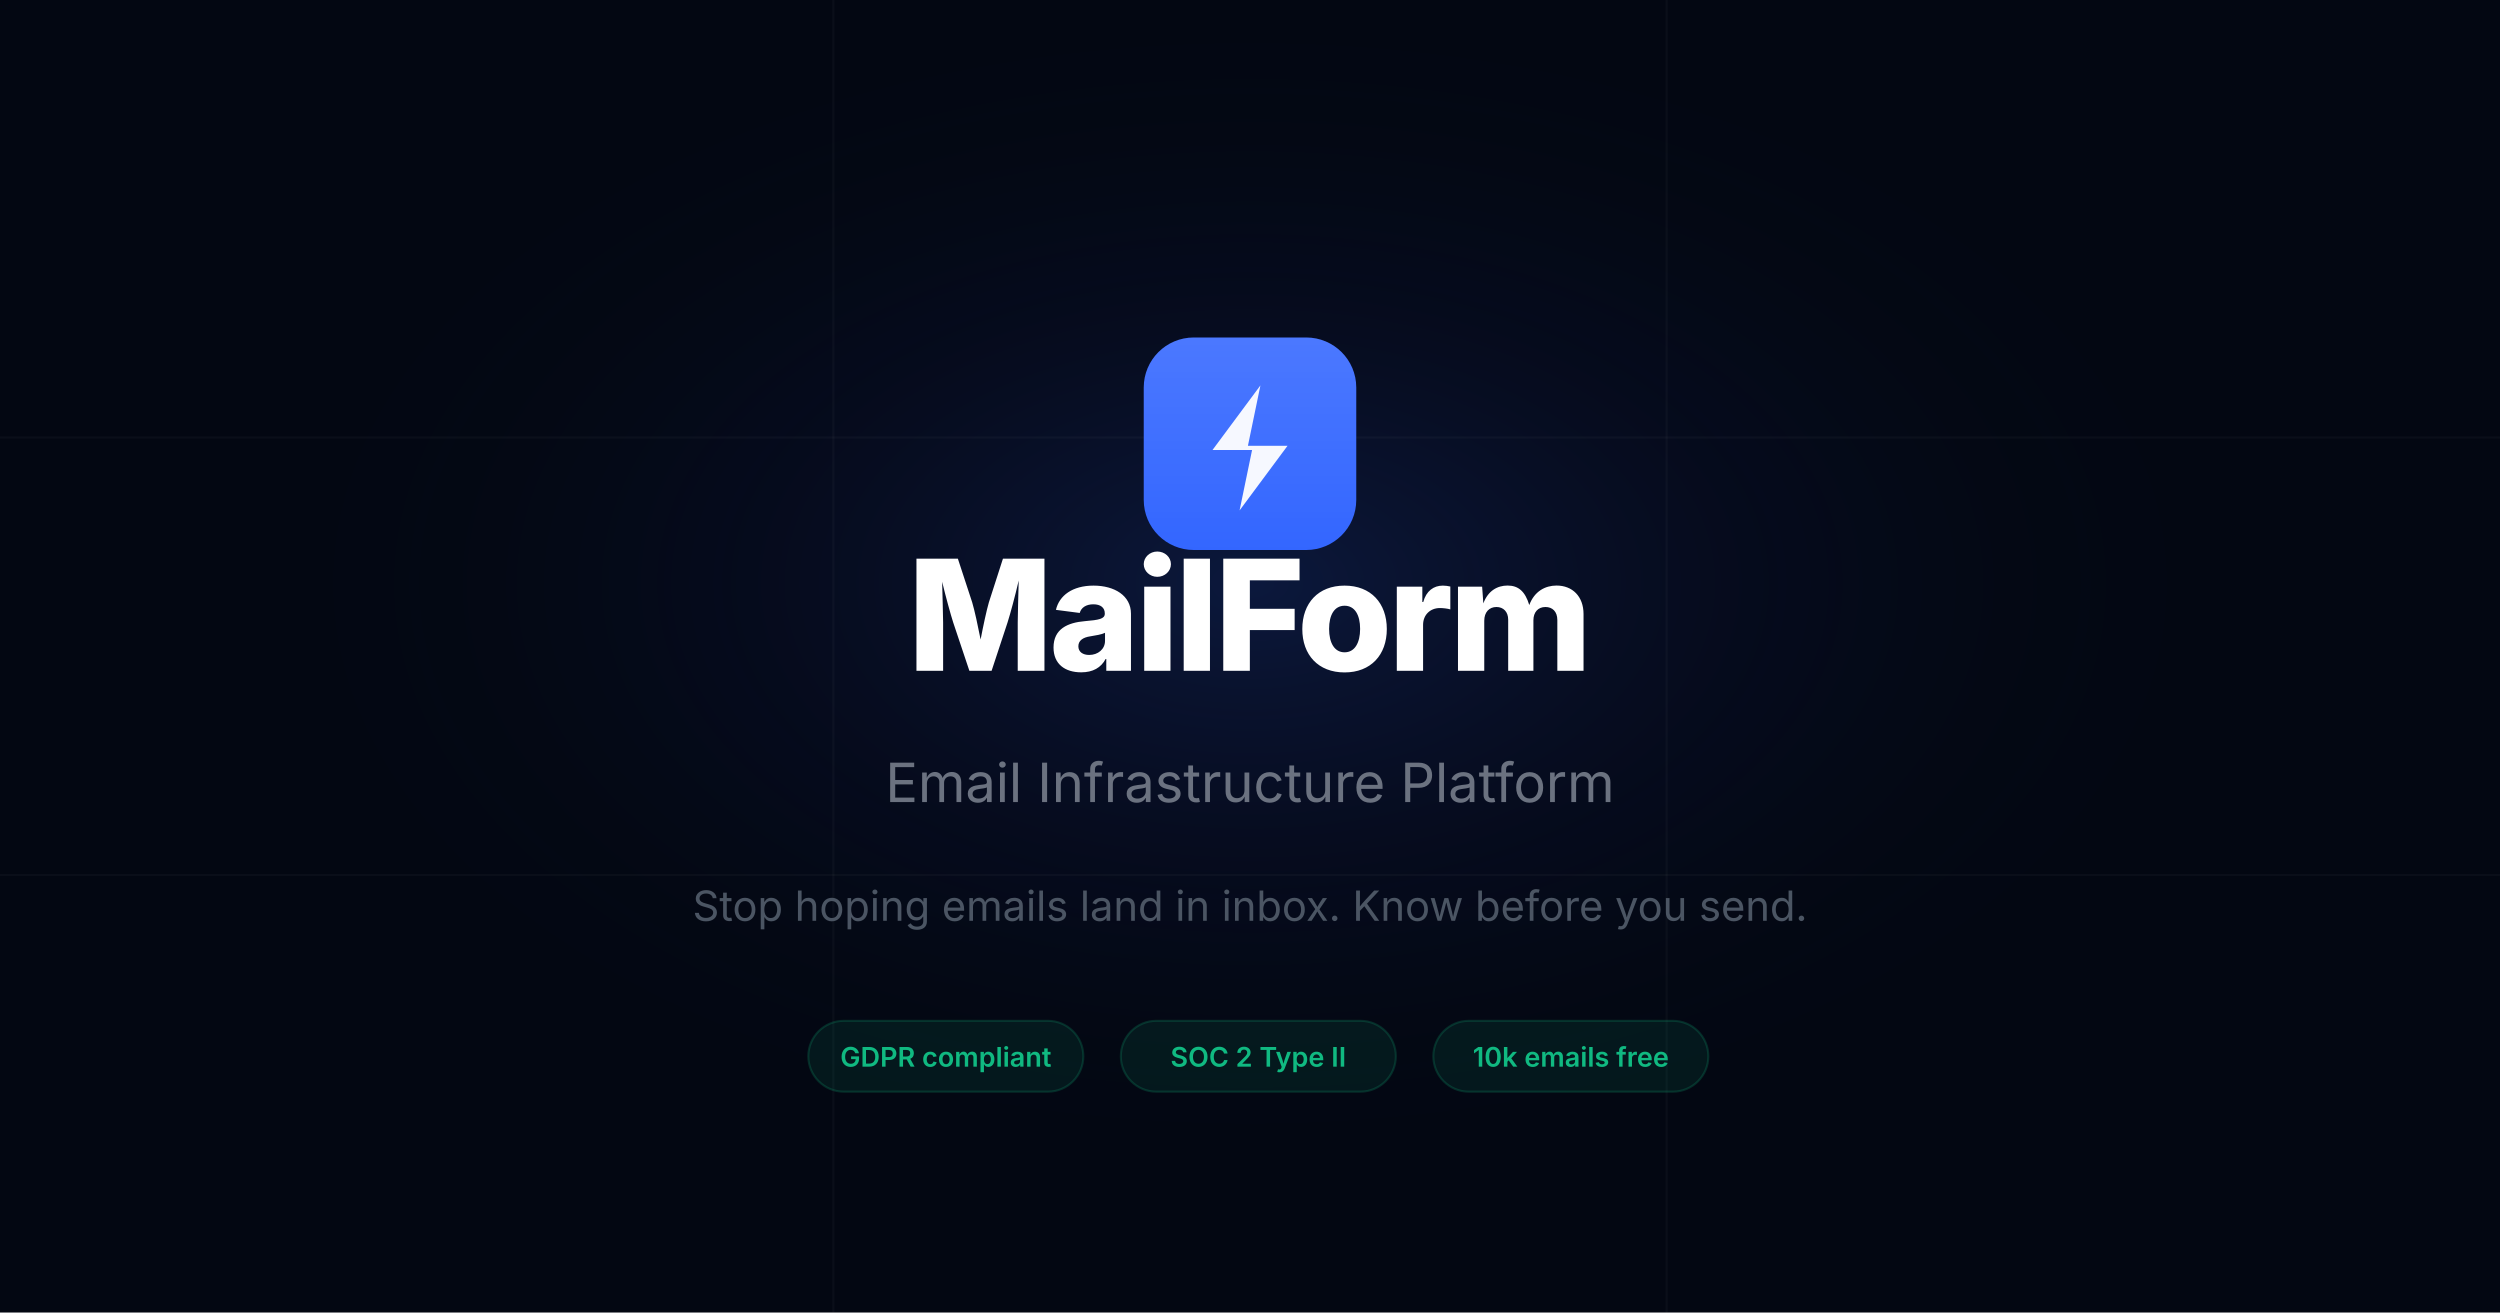
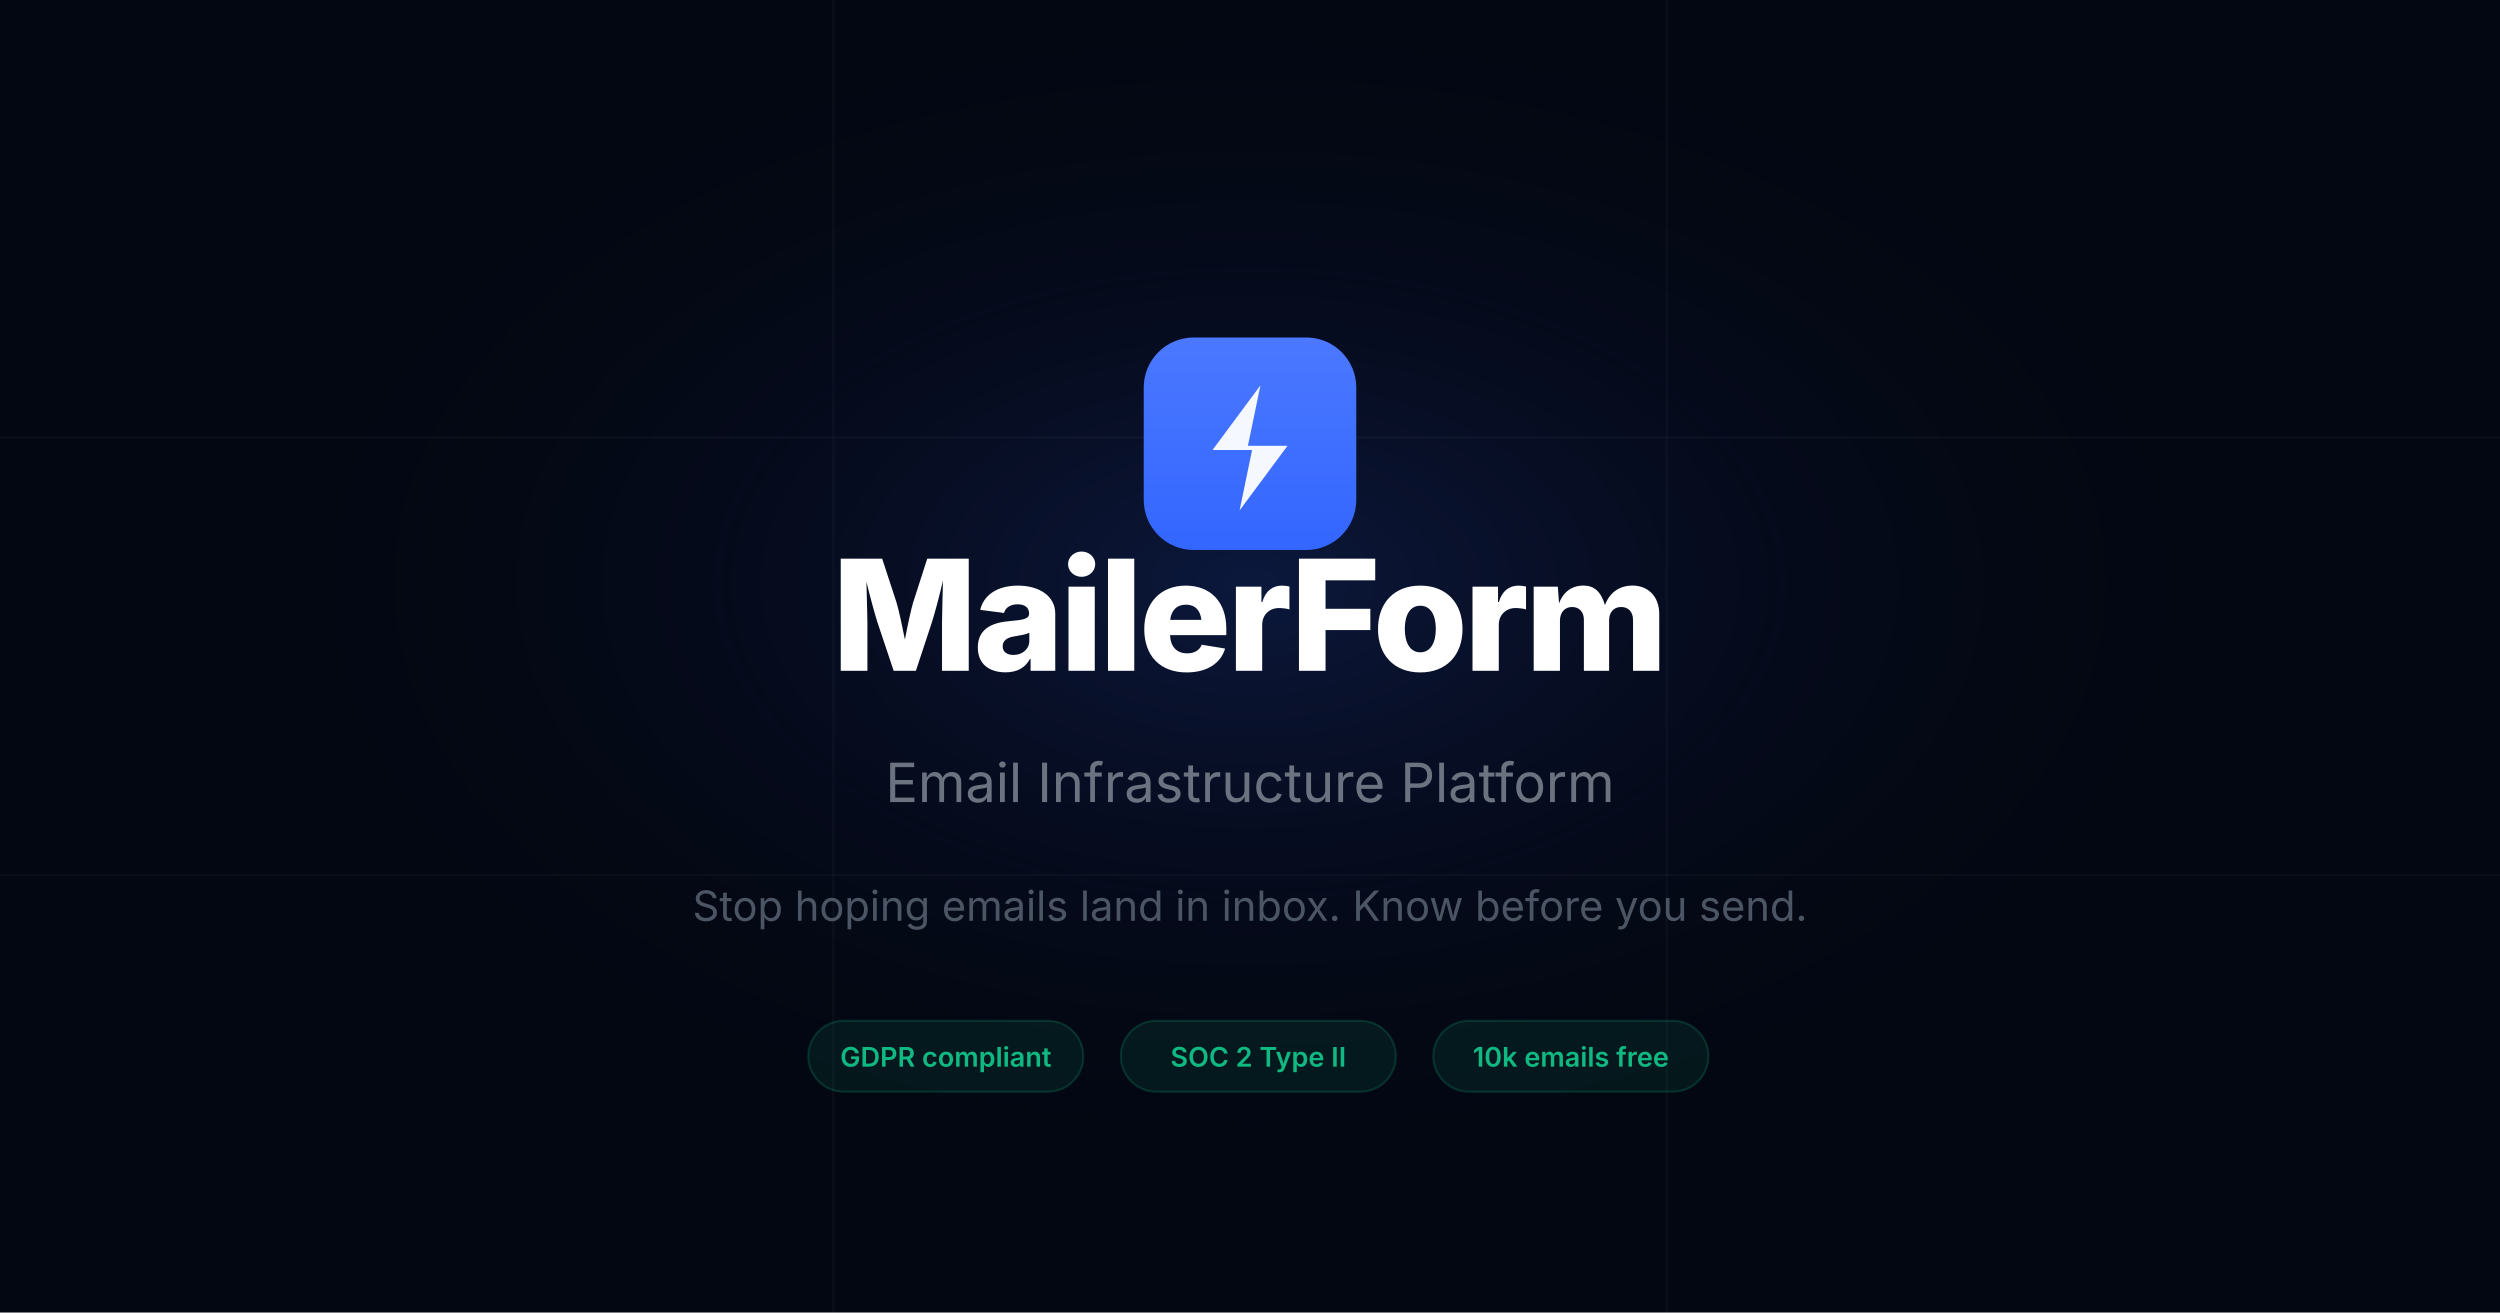
<svg xmlns="http://www.w3.org/2000/svg" width="1200" height="630" viewBox="0 0 1200 630" fill="none">
  <rect width="1200" height="630" fill="#030712" />
  <ellipse cx="600" cy="280" rx="480" ry="280" fill="url(#radialGlow)" />
  <line x1="0" y1="210" x2="1200" y2="210" stroke="white" stroke-opacity="0.03" stroke-width="1" />
  <line x1="0" y1="420" x2="1200" y2="420" stroke="white" stroke-opacity="0.03" stroke-width="1" />
  <line x1="400" y1="0" x2="400" y2="630" stroke="white" stroke-opacity="0.03" stroke-width="1" />
  <line x1="800" y1="0" x2="800" y2="630" stroke="white" stroke-opacity="0.03" stroke-width="1" />
  <rect x="549" y="162" width="102" height="102" rx="24" fill="#3366FF" />
  <rect x="549" y="162" width="102" height="102" rx="24" fill="url(#logoShine)" opacity="0.3" />
  <path d="M605 185 L582 216 H601 L595 245 L618 214 H599 Z" fill="white" opacity="0.95" />
-   <text x="600" y="322" text-anchor="middle" fill="white" font-family="Inter, system-ui, -apple-system, BlinkMacSystemFont, sans-serif" font-size="74" font-weight="800" letter-spacing="-2">MailForm</text>
+   <text x="600" y="322" text-anchor="middle" fill="white" font-family="Inter, system-ui, -apple-system, BlinkMacSystemFont, sans-serif" font-size="74" font-weight="800" letter-spacing="-2">MailerForm</text>
  <text x="600" y="385" text-anchor="middle" fill="#6B7280" font-family="Inter, system-ui, -apple-system, BlinkMacSystemFont, sans-serif" font-size="26" font-weight="400" letter-spacing="0">Email Infrastructure Platform</text>
  <text x="600" y="442" text-anchor="middle" fill="#4B5563" font-family="Inter, system-ui, -apple-system, BlinkMacSystemFont, sans-serif" font-size="20" font-weight="400">Stop hoping emails land in inbox. Know before you send.</text>
  <g transform="translate(388, 490)">
    <rect width="132" height="34" rx="17" fill="#10B981" fill-opacity="0.1" stroke="#10B981" stroke-opacity="0.2" stroke-width="1" />
    <text x="66" y="22" text-anchor="middle" fill="#10B981" font-family="Inter, sans-serif" font-size="13" font-weight="600">GDPR compliant</text>
  </g>
  <g transform="translate(538, 490)">
    <rect width="132" height="34" rx="17" fill="#10B981" fill-opacity="0.1" stroke="#10B981" stroke-opacity="0.2" stroke-width="1" />
    <text x="66" y="22" text-anchor="middle" fill="#10B981" font-family="Inter, sans-serif" font-size="13" font-weight="600">SOC 2 Type II</text>
  </g>
  <g transform="translate(688, 490)">
    <rect width="132" height="34" rx="17" fill="#10B981" fill-opacity="0.1" stroke="#10B981" stroke-opacity="0.2" stroke-width="1" />
    <text x="66" y="22" text-anchor="middle" fill="#10B981" font-family="Inter, sans-serif" font-size="13" font-weight="600">10k emails free</text>
  </g>
  <defs>
    <radialGradient id="radialGlow" cx="50%" cy="50%" r="50%" gradientUnits="objectBoundingBox">
      <stop offset="0%" stop-color="#3366FF" stop-opacity="0.18" />
      <stop offset="100%" stop-color="#030712" stop-opacity="0" />
    </radialGradient>
    <linearGradient id="logoShine" x1="0" y1="0" x2="0" y2="1">
      <stop offset="0%" stop-color="white" stop-opacity="0.4" />
      <stop offset="100%" stop-color="white" stop-opacity="0" />
    </linearGradient>
  </defs>
</svg>
